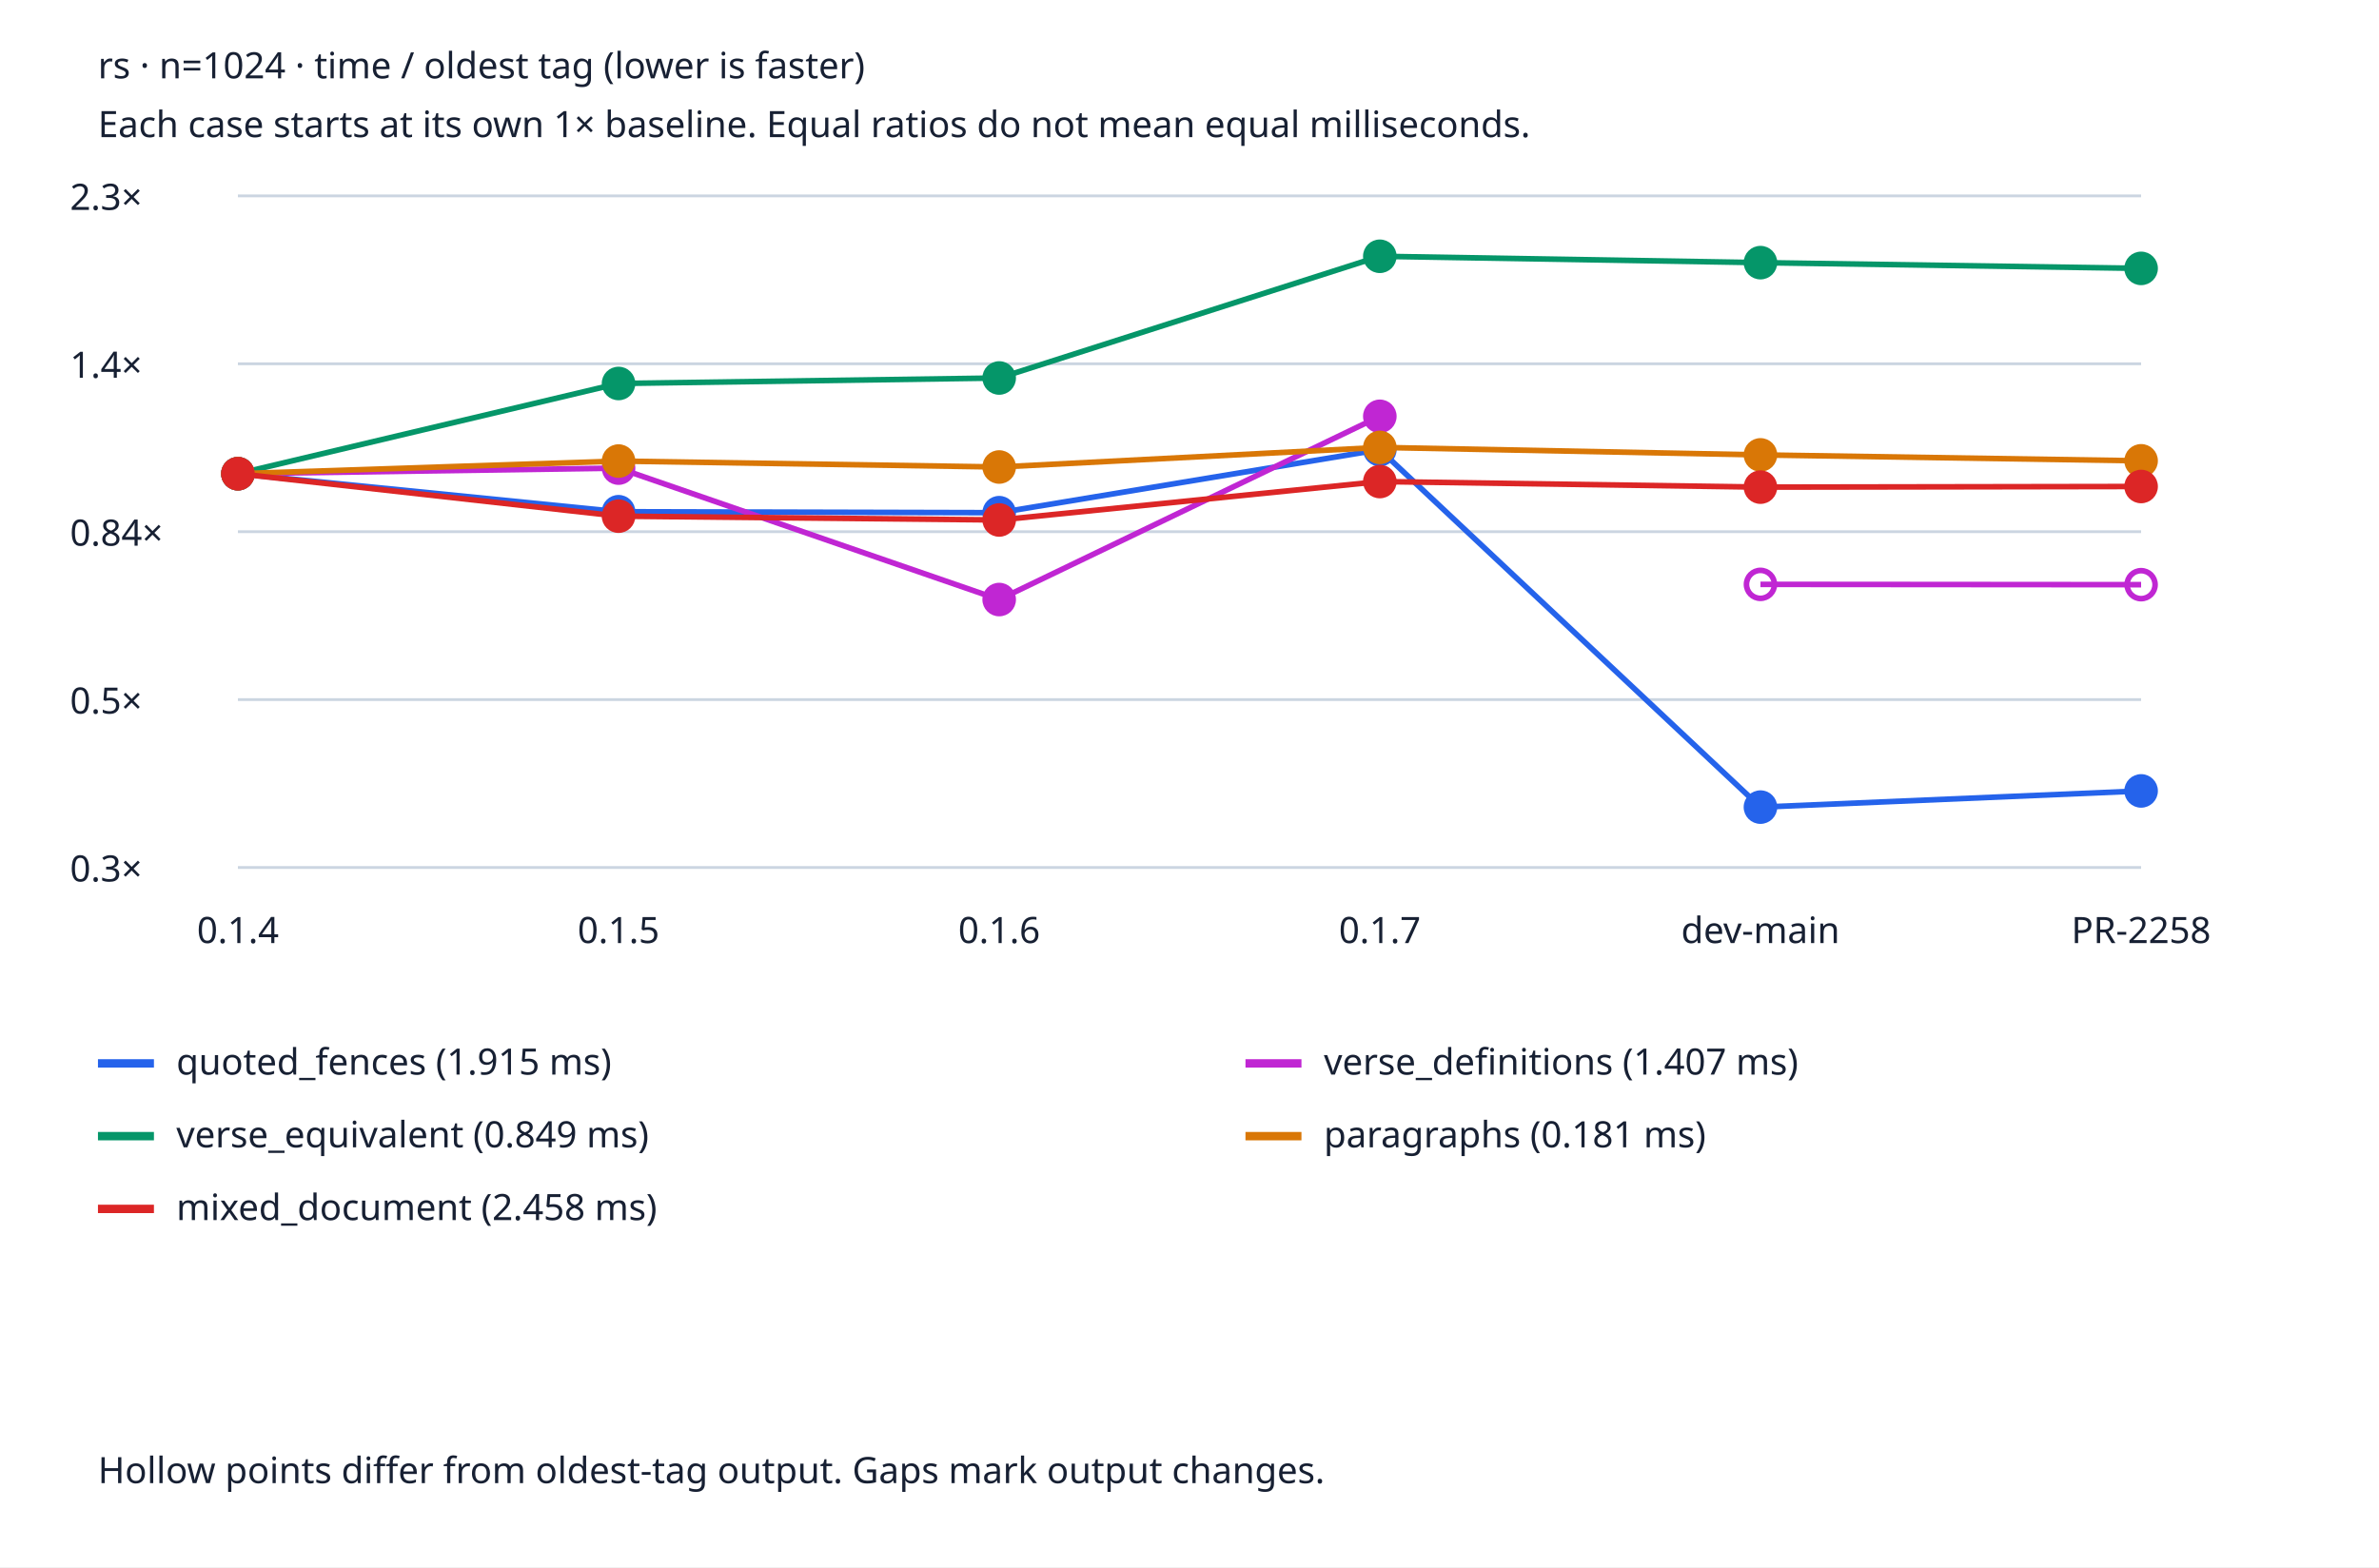
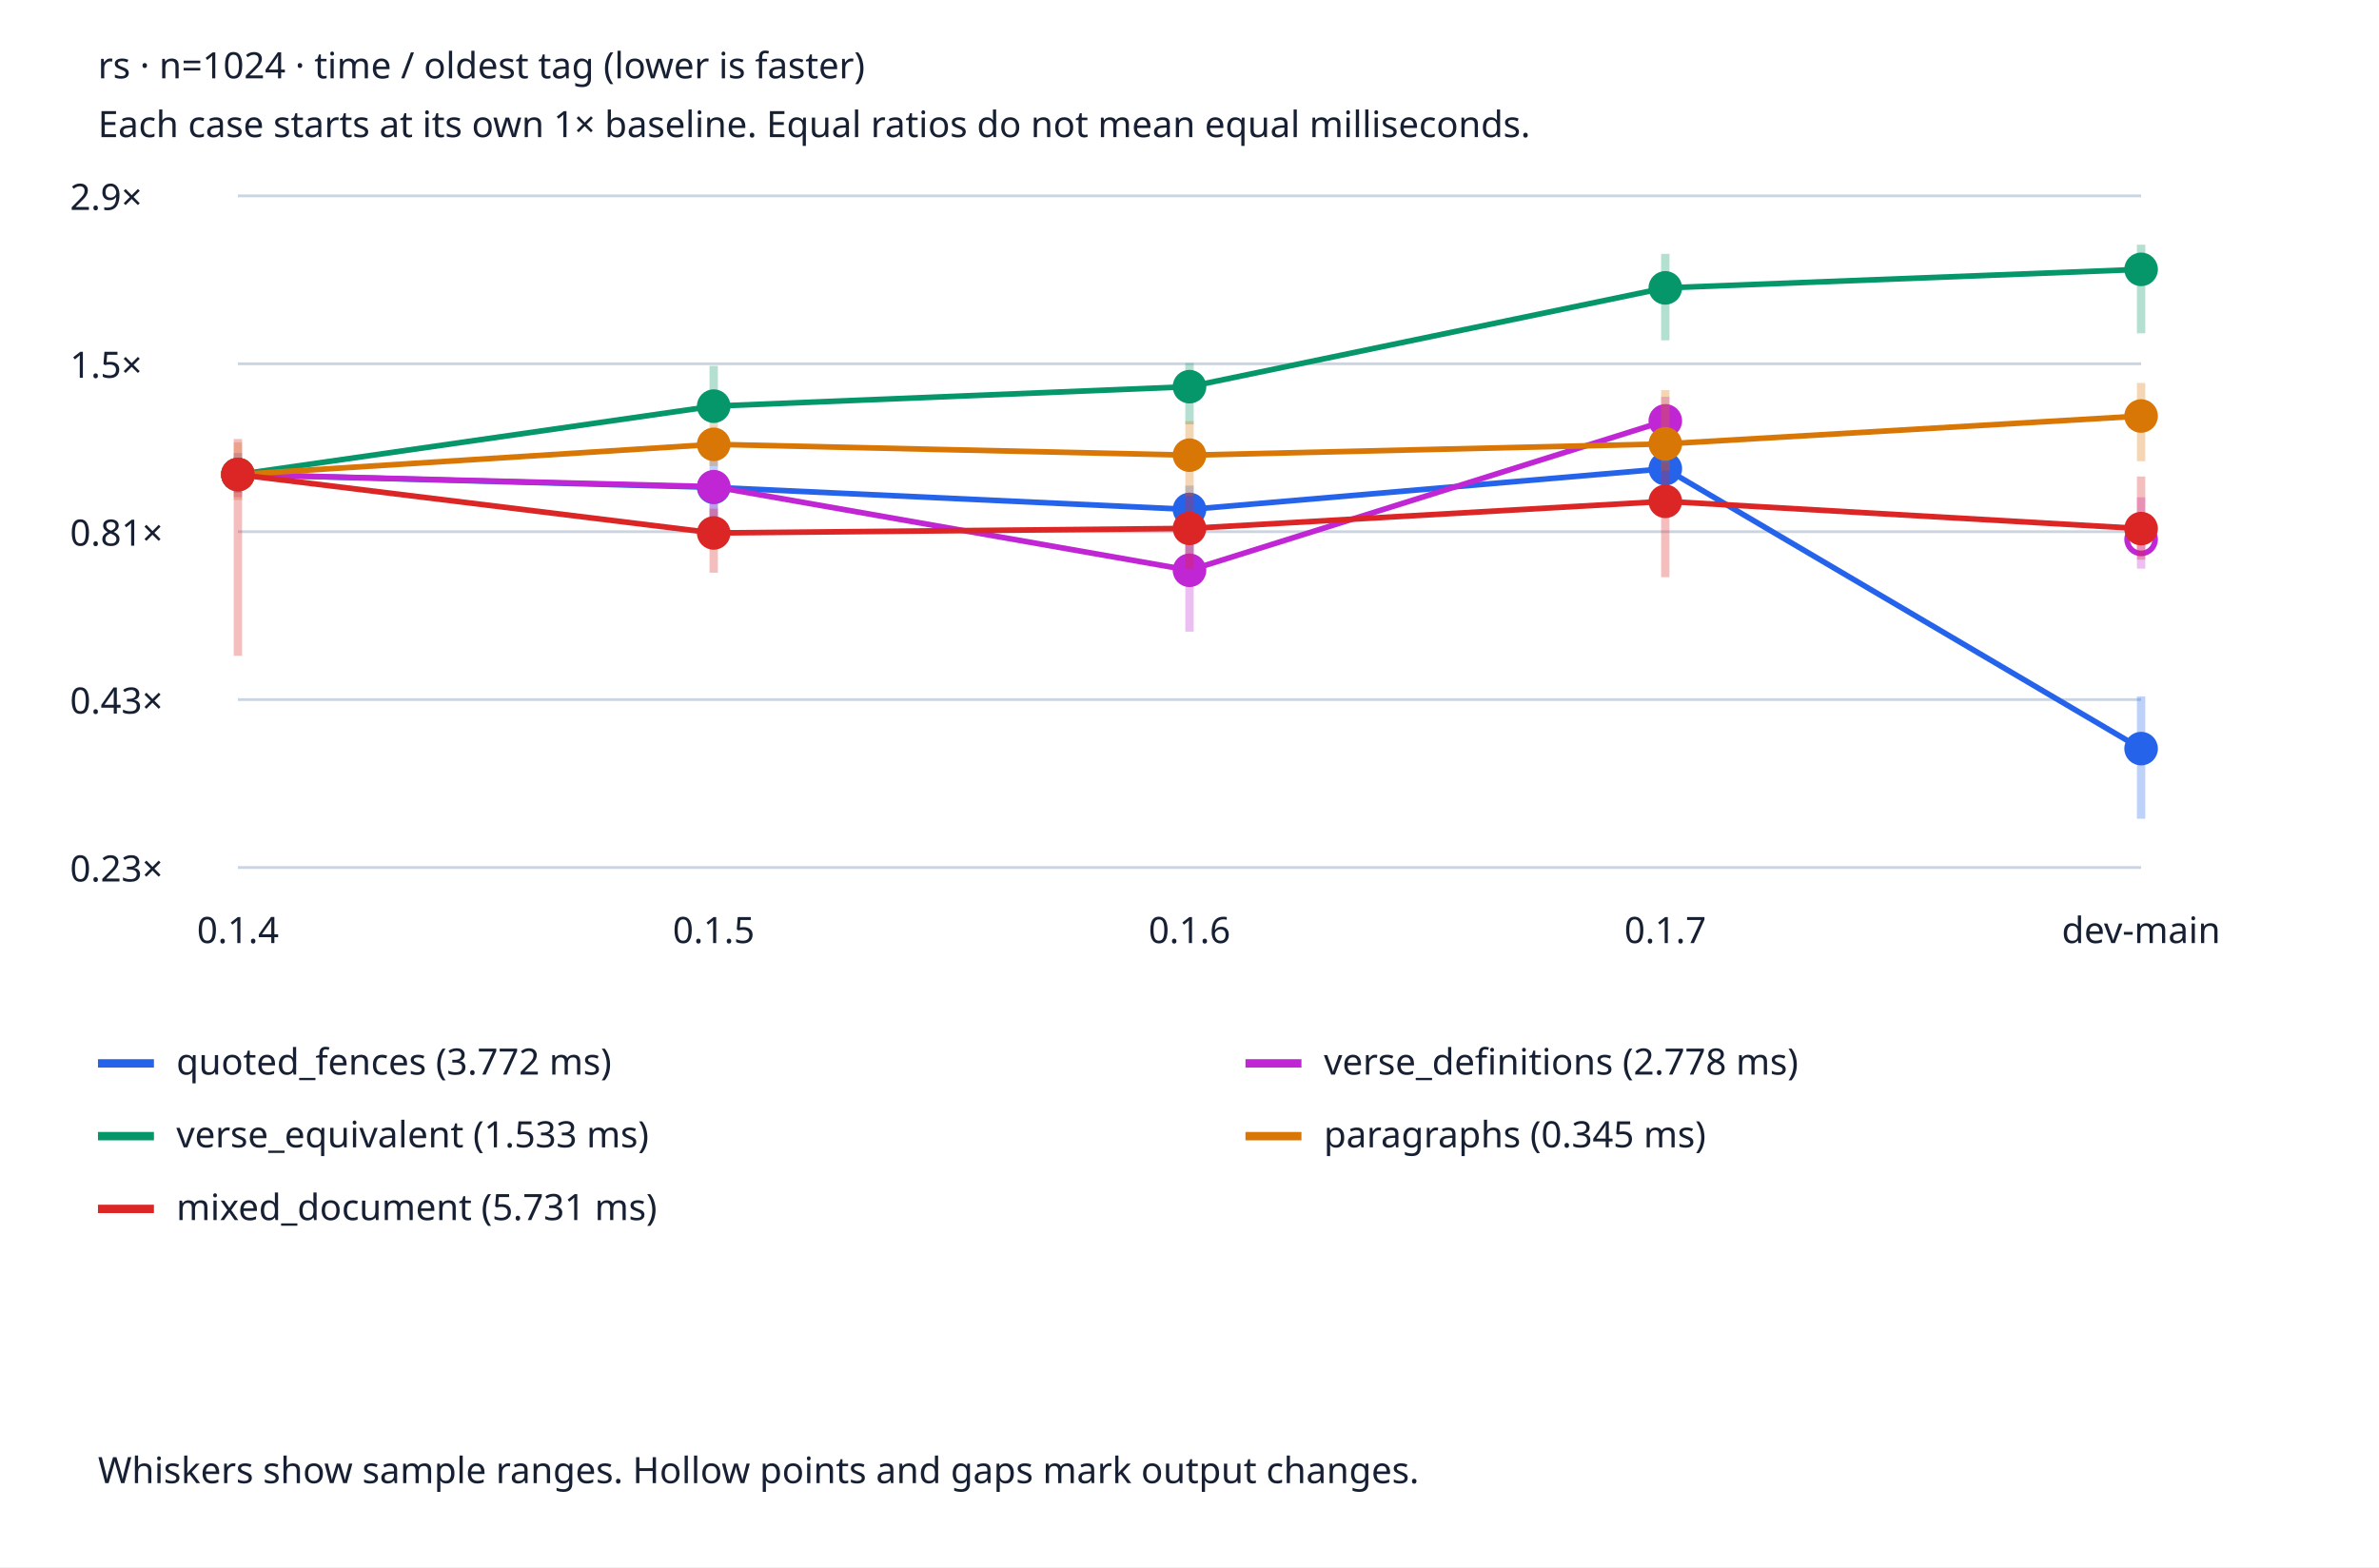
<svg xmlns="http://www.w3.org/2000/svg" viewBox="0 0 850 560" role="img" aria-labelledby="title desc">
  <style>text{font:13px system-ui;fill:#172033}.bg{fill:#fff}.grid{stroke:#cbd5e1}@media(prefers-color-scheme:dark){text{fill:#edf2f7}.bg{fill:#152033}.grid{stroke:#475569}}</style>
  <rect class="bg" width="850" height="560" />
  <text x="35" y="28" font-weight="bold">rs · n=1024 · time / oldest tag (lower is faster)</text>
  <text x="35" y="49">Each case starts at its own 1× baseline. Equal ratios do not mean equal milliseconds.</text>
  <line class="grid" x1="85" x2="765" y1="310.0" y2="310.0" />
-   <text x="25" y="315.0">0.3×</text>
+   <text x="25" y="315.0">0.23×</text>
  <line class="grid" x1="85" x2="765" y1="250.0" y2="250.0" />
-   <text x="25" y="255.0">0.5×</text>
+   <text x="25" y="255.0">0.43×</text>
  <line class="grid" x1="85" x2="765" y1="190.0" y2="190.0" />
-   <text x="25" y="195.0">0.84×</text>
+   <text x="25" y="195.0">0.81×</text>
  <line class="grid" x1="85" x2="765" y1="130.0" y2="130.0" />
-   <text x="25" y="135.0">1.4×</text>
+   <text x="25" y="135.0">1.5×</text>
  <line class="grid" x1="85" x2="765" y1="70.0" y2="70.0" />
-   <text x="25" y="75.0">2.3×</text>
+   <text x="25" y="75.0">2.9×</text>
  <text x="85.0" y="337" text-anchor="middle">0.1.4</text>
-   <text x="221.0" y="337" text-anchor="middle">0.1.5</text>
-   <text x="357.0" y="337" text-anchor="middle">0.1.6</text>
-   <text x="493.0" y="337" text-anchor="middle">0.1.7</text>
-   <text x="629.0" y="337" text-anchor="middle">dev-main</text>
-   <text x="765.0" y="337" text-anchor="middle">PR-2258</text>
-   <circle cx="85.0" cy="169.275" r="5" fill="#2563eb" stroke="#2563eb" stroke-width="2" />
-   <line x1="85.0" y1="169.275" x2="221.0" y2="182.864" stroke="#2563eb" stroke-width="2" />
-   <circle cx="221.0" cy="182.864" r="5" fill="#2563eb" stroke="#2563eb" stroke-width="2" />
-   <line x1="221.0" y1="182.864" x2="357.0" y2="183.205" stroke="#2563eb" stroke-width="2" />
-   <circle cx="357.0" cy="183.205" r="5" fill="#2563eb" stroke="#2563eb" stroke-width="2" />
-   <line x1="357.0" y1="183.205" x2="493.0" y2="160.685" stroke="#2563eb" stroke-width="2" />
-   <circle cx="493.0" cy="160.685" r="5" fill="#2563eb" stroke="#2563eb" stroke-width="2" />
-   <line x1="493.0" y1="160.685" x2="629.0" y2="288.42" stroke="#2563eb" stroke-width="2" />
-   <circle cx="629.0" cy="288.42" r="5" fill="#2563eb" stroke="#2563eb" stroke-width="2" />
-   <line x1="629.0" y1="288.42" x2="765.0" y2="282.633" stroke="#2563eb" stroke-width="2" />
-   <circle cx="765.0" cy="282.633" r="5" fill="#2563eb" stroke="#2563eb" stroke-width="2" />
+   <text x="255.0" y="337" text-anchor="middle">0.1.5</text>
+   <text x="425.0" y="337" text-anchor="middle">0.1.6</text>
+   <text x="595.0" y="337" text-anchor="middle">0.1.7</text>
+   <text x="765.0" y="337" text-anchor="middle">dev-main</text>
+   <line x1="85.0" x2="85.0" y1="176.145" y2="161.896" stroke="#2563eb" stroke-width="3" opacity=".3" />
+   <circle cx="85.0" cy="169.571" r="5" fill="#2563eb" stroke="#2563eb" stroke-width="2" />
+   <line x1="85.0" y1="169.571" x2="255.0" y2="174.162" stroke="#2563eb" stroke-width="2" />
+   <line x1="255.0" x2="255.0" y1="188.974" y2="163.913" stroke="#2563eb" stroke-width="3" opacity=".3" />
+   <circle cx="255.0" cy="174.162" r="5" fill="#2563eb" stroke="#2563eb" stroke-width="2" />
+   <line x1="255.0" y1="174.162" x2="425.0" y2="182.05" stroke="#2563eb" stroke-width="2" />
+   <line x1="425.0" x2="425.0" y1="199.673" y2="173.526" stroke="#2563eb" stroke-width="3" opacity=".3" />
+   <circle cx="425.0" cy="182.05" r="5" fill="#2563eb" stroke="#2563eb" stroke-width="2" />
+   <line x1="425.0" y1="182.05" x2="595.0" y2="167.486" stroke="#2563eb" stroke-width="2" />
+   <line x1="595.0" x2="595.0" y1="180.91" y2="160.782" stroke="#2563eb" stroke-width="3" opacity=".3" />
+   <circle cx="595.0" cy="167.486" r="5" fill="#2563eb" stroke="#2563eb" stroke-width="2" />
+   <line x1="595.0" y1="167.486" x2="765.0" y2="267.515" stroke="#2563eb" stroke-width="2" />
+   <line x1="765.0" x2="765.0" y1="292.559" y2="248.853" stroke="#2563eb" stroke-width="3" opacity=".3" />
+   <circle cx="765.0" cy="267.515" r="5" fill="#2563eb" stroke="#2563eb" stroke-width="2" />
  <line x1="35" x2="55" y1="380" y2="380" stroke="#2563eb" stroke-width="3" />
-   <text x="63" y="384">quoted_fences (1.915 ms)</text>
-   <circle cx="85.0" cy="169.275" r="5" fill="#c026d3" stroke="#c026d3" stroke-width="2" />
-   <line x1="85.0" y1="169.275" x2="221.0" y2="167.277" stroke="#c026d3" stroke-width="2" />
-   <circle cx="221.0" cy="167.277" r="5" fill="#c026d3" stroke="#c026d3" stroke-width="2" />
-   <line x1="221.0" y1="167.277" x2="357.0" y2="214.246" stroke="#c026d3" stroke-width="2" />
-   <circle cx="357.0" cy="214.246" r="5" fill="#c026d3" stroke="#c026d3" stroke-width="2" />
-   <line x1="357.0" y1="214.246" x2="493.0" y2="148.769" stroke="#c026d3" stroke-width="2" />
-   <circle cx="493.0" cy="148.769" r="5" fill="#c026d3" stroke="#c026d3" stroke-width="2" />
-   <circle cx="629.0" cy="208.822" r="5" fill="none" stroke="#c026d3" stroke-width="2" />
-   <line x1="629.0" y1="208.822" x2="765.0" y2="208.93" stroke="#c026d3" stroke-width="2" />
-   <circle cx="765.0" cy="208.93" r="5" fill="none" stroke="#c026d3" stroke-width="2" />
+   <text x="63" y="384">quoted_fences (3.772 ms)</text>
+   <line x1="85.0" x2="85.0" y1="177.66" y2="163.933" stroke="#c026d3" stroke-width="3" opacity=".3" />
+   <circle cx="85.0" cy="169.571" r="5" fill="#c026d3" stroke="#c026d3" stroke-width="2" />
+   <line x1="85.0" y1="169.571" x2="255.0" y2="173.92" stroke="#c026d3" stroke-width="2" />
+   <line x1="255.0" x2="255.0" y1="186.941" y2="168.606" stroke="#c026d3" stroke-width="3" opacity=".3" />
+   <circle cx="255.0" cy="173.92" r="5" fill="#c026d3" stroke="#c026d3" stroke-width="2" />
+   <line x1="255.0" y1="173.92" x2="425.0" y2="203.788" stroke="#c026d3" stroke-width="2" />
+   <line x1="425.0" x2="425.0" y1="225.724" y2="193.353" stroke="#c026d3" stroke-width="3" opacity=".3" />
+   <circle cx="425.0" cy="203.788" r="5" fill="#c026d3" stroke="#c026d3" stroke-width="2" />
+   <line x1="425.0" y1="203.788" x2="595.0" y2="150.389" stroke="#c026d3" stroke-width="2" />
+   <line x1="595.0" x2="595.0" y1="164.237" y2="141.762" stroke="#c026d3" stroke-width="3" opacity=".3" />
+   <circle cx="595.0" cy="150.389" r="5" fill="#c026d3" stroke="#c026d3" stroke-width="2" />
+   <line x1="765.0" x2="765.0" y1="203.191" y2="177.718" stroke="#c026d3" stroke-width="3" opacity=".3" />
+   <circle cx="765.0" cy="192.76" r="5" fill="none" stroke="#c026d3" stroke-width="2" />
  <line x1="445" x2="465" y1="380" y2="380" stroke="#c026d3" stroke-width="3" />
-   <text x="473" y="384">verse_definitions (1.407 ms)</text>
-   <circle cx="85.0" cy="169.275" r="5" fill="#059669" stroke="#059669" stroke-width="2" />
-   <line x1="85.0" y1="169.275" x2="221.0" y2="137.036" stroke="#059669" stroke-width="2" />
-   <circle cx="221.0" cy="137.036" r="5" fill="#059669" stroke="#059669" stroke-width="2" />
-   <line x1="221.0" y1="137.036" x2="357.0" y2="135.075" stroke="#059669" stroke-width="2" />
-   <circle cx="357.0" cy="135.075" r="5" fill="#059669" stroke="#059669" stroke-width="2" />
-   <line x1="357.0" y1="135.075" x2="493.0" y2="91.58" stroke="#059669" stroke-width="2" />
-   <circle cx="493.0" cy="91.58" r="5" fill="#059669" stroke="#059669" stroke-width="2" />
-   <line x1="493.0" y1="91.58" x2="629.0" y2="93.855" stroke="#059669" stroke-width="2" />
-   <circle cx="629.0" cy="93.855" r="5" fill="#059669" stroke="#059669" stroke-width="2" />
-   <line x1="629.0" y1="93.855" x2="765.0" y2="95.906" stroke="#059669" stroke-width="2" />
-   <circle cx="765.0" cy="95.906" r="5" fill="#059669" stroke="#059669" stroke-width="2" />
+   <text x="473" y="384">verse_definitions (2.778 ms)</text>
+   <line x1="85.0" x2="85.0" y1="175.006" y2="163.964" stroke="#059669" stroke-width="3" opacity=".3" />
+   <circle cx="85.0" cy="169.571" r="5" fill="#059669" stroke="#059669" stroke-width="2" />
+   <line x1="85.0" y1="169.571" x2="255.0" y2="145.132" stroke="#059669" stroke-width="2" />
+   <line x1="255.0" x2="255.0" y1="151.564" y2="130.739" stroke="#059669" stroke-width="3" opacity=".3" />
+   <circle cx="255.0" cy="145.132" r="5" fill="#059669" stroke="#059669" stroke-width="2" />
+   <line x1="255.0" y1="145.132" x2="425.0" y2="138.177" stroke="#059669" stroke-width="2" />
+   <line x1="425.0" x2="425.0" y1="151.637" y2="129.711" stroke="#059669" stroke-width="3" opacity=".3" />
+   <circle cx="425.0" cy="138.177" r="5" fill="#059669" stroke="#059669" stroke-width="2" />
+   <line x1="425.0" y1="138.177" x2="595.0" y2="102.872" stroke="#059669" stroke-width="2" />
+   <line x1="595.0" x2="595.0" y1="121.619" y2="90.717" stroke="#059669" stroke-width="3" opacity=".3" />
+   <circle cx="595.0" cy="102.872" r="5" fill="#059669" stroke="#059669" stroke-width="2" />
+   <line x1="595.0" y1="102.872" x2="765.0" y2="96.257" stroke="#059669" stroke-width="2" />
+   <line x1="765.0" x2="765.0" y1="119.121" y2="87.441" stroke="#059669" stroke-width="3" opacity=".3" />
+   <circle cx="765.0" cy="96.257" r="5" fill="#059669" stroke="#059669" stroke-width="2" />
  <line x1="35" x2="55" y1="406" y2="406" stroke="#059669" stroke-width="3" />
-   <text x="63" y="410">verse_equivalent (0.849 ms)</text>
-   <circle cx="85.0" cy="169.275" r="5" fill="#d97706" stroke="#d97706" stroke-width="2" />
-   <line x1="85.0" y1="169.275" x2="221.0" y2="164.76" stroke="#d97706" stroke-width="2" />
-   <circle cx="221.0" cy="164.76" r="5" fill="#d97706" stroke="#d97706" stroke-width="2" />
-   <line x1="221.0" y1="164.76" x2="357.0" y2="166.883" stroke="#d97706" stroke-width="2" />
-   <circle cx="357.0" cy="166.883" r="5" fill="#d97706" stroke="#d97706" stroke-width="2" />
-   <line x1="357.0" y1="166.883" x2="493.0" y2="159.883" stroke="#d97706" stroke-width="2" />
-   <circle cx="493.0" cy="159.883" r="5" fill="#d97706" stroke="#d97706" stroke-width="2" />
-   <line x1="493.0" y1="159.883" x2="629.0" y2="162.558" stroke="#d97706" stroke-width="2" />
-   <circle cx="629.0" cy="162.558" r="5" fill="#d97706" stroke="#d97706" stroke-width="2" />
-   <line x1="629.0" y1="162.558" x2="765.0" y2="164.676" stroke="#d97706" stroke-width="2" />
-   <circle cx="765.0" cy="164.676" r="5" fill="#d97706" stroke="#d97706" stroke-width="2" />
+   <text x="63" y="410">verse_equivalent (1.533 ms)</text>
+   <line x1="85.0" x2="85.0" y1="178.69" y2="158.029" stroke="#d97706" stroke-width="3" opacity=".3" />
+   <circle cx="85.0" cy="169.571" r="5" fill="#d97706" stroke="#d97706" stroke-width="2" />
+   <line x1="85.0" y1="169.571" x2="255.0" y2="158.787" stroke="#d97706" stroke-width="2" />
+   <line x1="255.0" x2="255.0" y1="166.568" y2="151.702" stroke="#d97706" stroke-width="3" opacity=".3" />
+   <circle cx="255.0" cy="158.787" r="5" fill="#d97706" stroke="#d97706" stroke-width="2" />
+   <line x1="255.0" y1="158.787" x2="425.0" y2="162.653" stroke="#d97706" stroke-width="2" />
+   <line x1="425.0" x2="425.0" y1="177.181" y2="150.479" stroke="#d97706" stroke-width="3" opacity=".3" />
+   <circle cx="425.0" cy="162.653" r="5" fill="#d97706" stroke="#d97706" stroke-width="2" />
+   <line x1="425.0" y1="162.653" x2="595.0" y2="158.623" stroke="#d97706" stroke-width="2" />
+   <line x1="595.0" x2="595.0" y1="168.178" y2="139.414" stroke="#d97706" stroke-width="3" opacity=".3" />
+   <circle cx="595.0" cy="158.623" r="5" fill="#d97706" stroke="#d97706" stroke-width="2" />
+   <line x1="595.0" y1="158.623" x2="765.0" y2="148.658" stroke="#d97706" stroke-width="2" />
+   <line x1="765.0" x2="765.0" y1="164.812" y2="136.831" stroke="#d97706" stroke-width="3" opacity=".3" />
+   <circle cx="765.0" cy="148.658" r="5" fill="#d97706" stroke="#d97706" stroke-width="2" />
  <line x1="445" x2="465" y1="406" y2="406" stroke="#d97706" stroke-width="3" />
-   <text x="473" y="410">paragraphs (0.181 ms)</text>
-   <circle cx="85.0" cy="169.275" r="5" fill="#dc2626" stroke="#dc2626" stroke-width="2" />
-   <line x1="85.0" y1="169.275" x2="221.0" y2="184.447" stroke="#dc2626" stroke-width="2" />
-   <circle cx="221.0" cy="184.447" r="5" fill="#dc2626" stroke="#dc2626" stroke-width="2" />
-   <line x1="221.0" y1="184.447" x2="357.0" y2="185.812" stroke="#dc2626" stroke-width="2" />
-   <circle cx="357.0" cy="185.812" r="5" fill="#dc2626" stroke="#dc2626" stroke-width="2" />
-   <line x1="357.0" y1="185.812" x2="493.0" y2="172.078" stroke="#dc2626" stroke-width="2" />
-   <circle cx="493.0" cy="172.078" r="5" fill="#dc2626" stroke="#dc2626" stroke-width="2" />
-   <line x1="493.0" y1="172.078" x2="629.0" y2="174.073" stroke="#dc2626" stroke-width="2" />
-   <circle cx="629.0" cy="174.073" r="5" fill="#dc2626" stroke="#dc2626" stroke-width="2" />
-   <line x1="629.0" y1="174.073" x2="765.0" y2="173.848" stroke="#dc2626" stroke-width="2" />
-   <circle cx="765.0" cy="173.848" r="5" fill="#dc2626" stroke="#dc2626" stroke-width="2" />
+   <text x="473" y="410">paragraphs (0.345 ms)</text>
+   <line x1="85.0" x2="85.0" y1="234.336" y2="156.87" stroke="#dc2626" stroke-width="3" opacity=".3" />
+   <circle cx="85.0" cy="169.571" r="5" fill="#dc2626" stroke="#dc2626" stroke-width="2" />
+   <line x1="85.0" y1="169.571" x2="255.0" y2="190.447" stroke="#dc2626" stroke-width="2" />
+   <line x1="255.0" x2="255.0" y1="204.666" y2="181.762" stroke="#dc2626" stroke-width="3" opacity=".3" />
+   <circle cx="255.0" cy="190.447" r="5" fill="#dc2626" stroke="#dc2626" stroke-width="2" />
+   <line x1="255.0" y1="190.447" x2="425.0" y2="188.829" stroke="#dc2626" stroke-width="2" />
+   <line x1="425.0" x2="425.0" y1="203.371" y2="176.189" stroke="#dc2626" stroke-width="3" opacity=".3" />
+   <circle cx="425.0" cy="188.829" r="5" fill="#dc2626" stroke="#dc2626" stroke-width="2" />
+   <line x1="425.0" y1="188.829" x2="595.0" y2="179.147" stroke="#dc2626" stroke-width="2" />
+   <line x1="595.0" x2="595.0" y1="206.256" y2="165.262" stroke="#dc2626" stroke-width="3" opacity=".3" />
+   <circle cx="595.0" cy="179.147" r="5" fill="#dc2626" stroke="#dc2626" stroke-width="2" />
+   <line x1="595.0" y1="179.147" x2="765.0" y2="188.893" stroke="#dc2626" stroke-width="2" />
+   <line x1="765.0" x2="765.0" y1="199.982" y2="170.269" stroke="#dc2626" stroke-width="3" opacity=".3" />
+   <circle cx="765.0" cy="188.893" r="5" fill="#dc2626" stroke="#dc2626" stroke-width="2" />
  <line x1="35" x2="55" y1="432" y2="432" stroke="#dc2626" stroke-width="3" />
-   <text x="63" y="436">mixed_document (2.458 ms)</text>
-   <text x="35" y="530">Hollow points differ from oldest-tag output. Gaps mark output changes.</text>
+   <text x="63" y="436">mixed_document (5.731 ms)</text>
+   <text x="35" y="530">Whiskers show sample ranges. Hollow points and gaps mark output changes.</text>
</svg>
